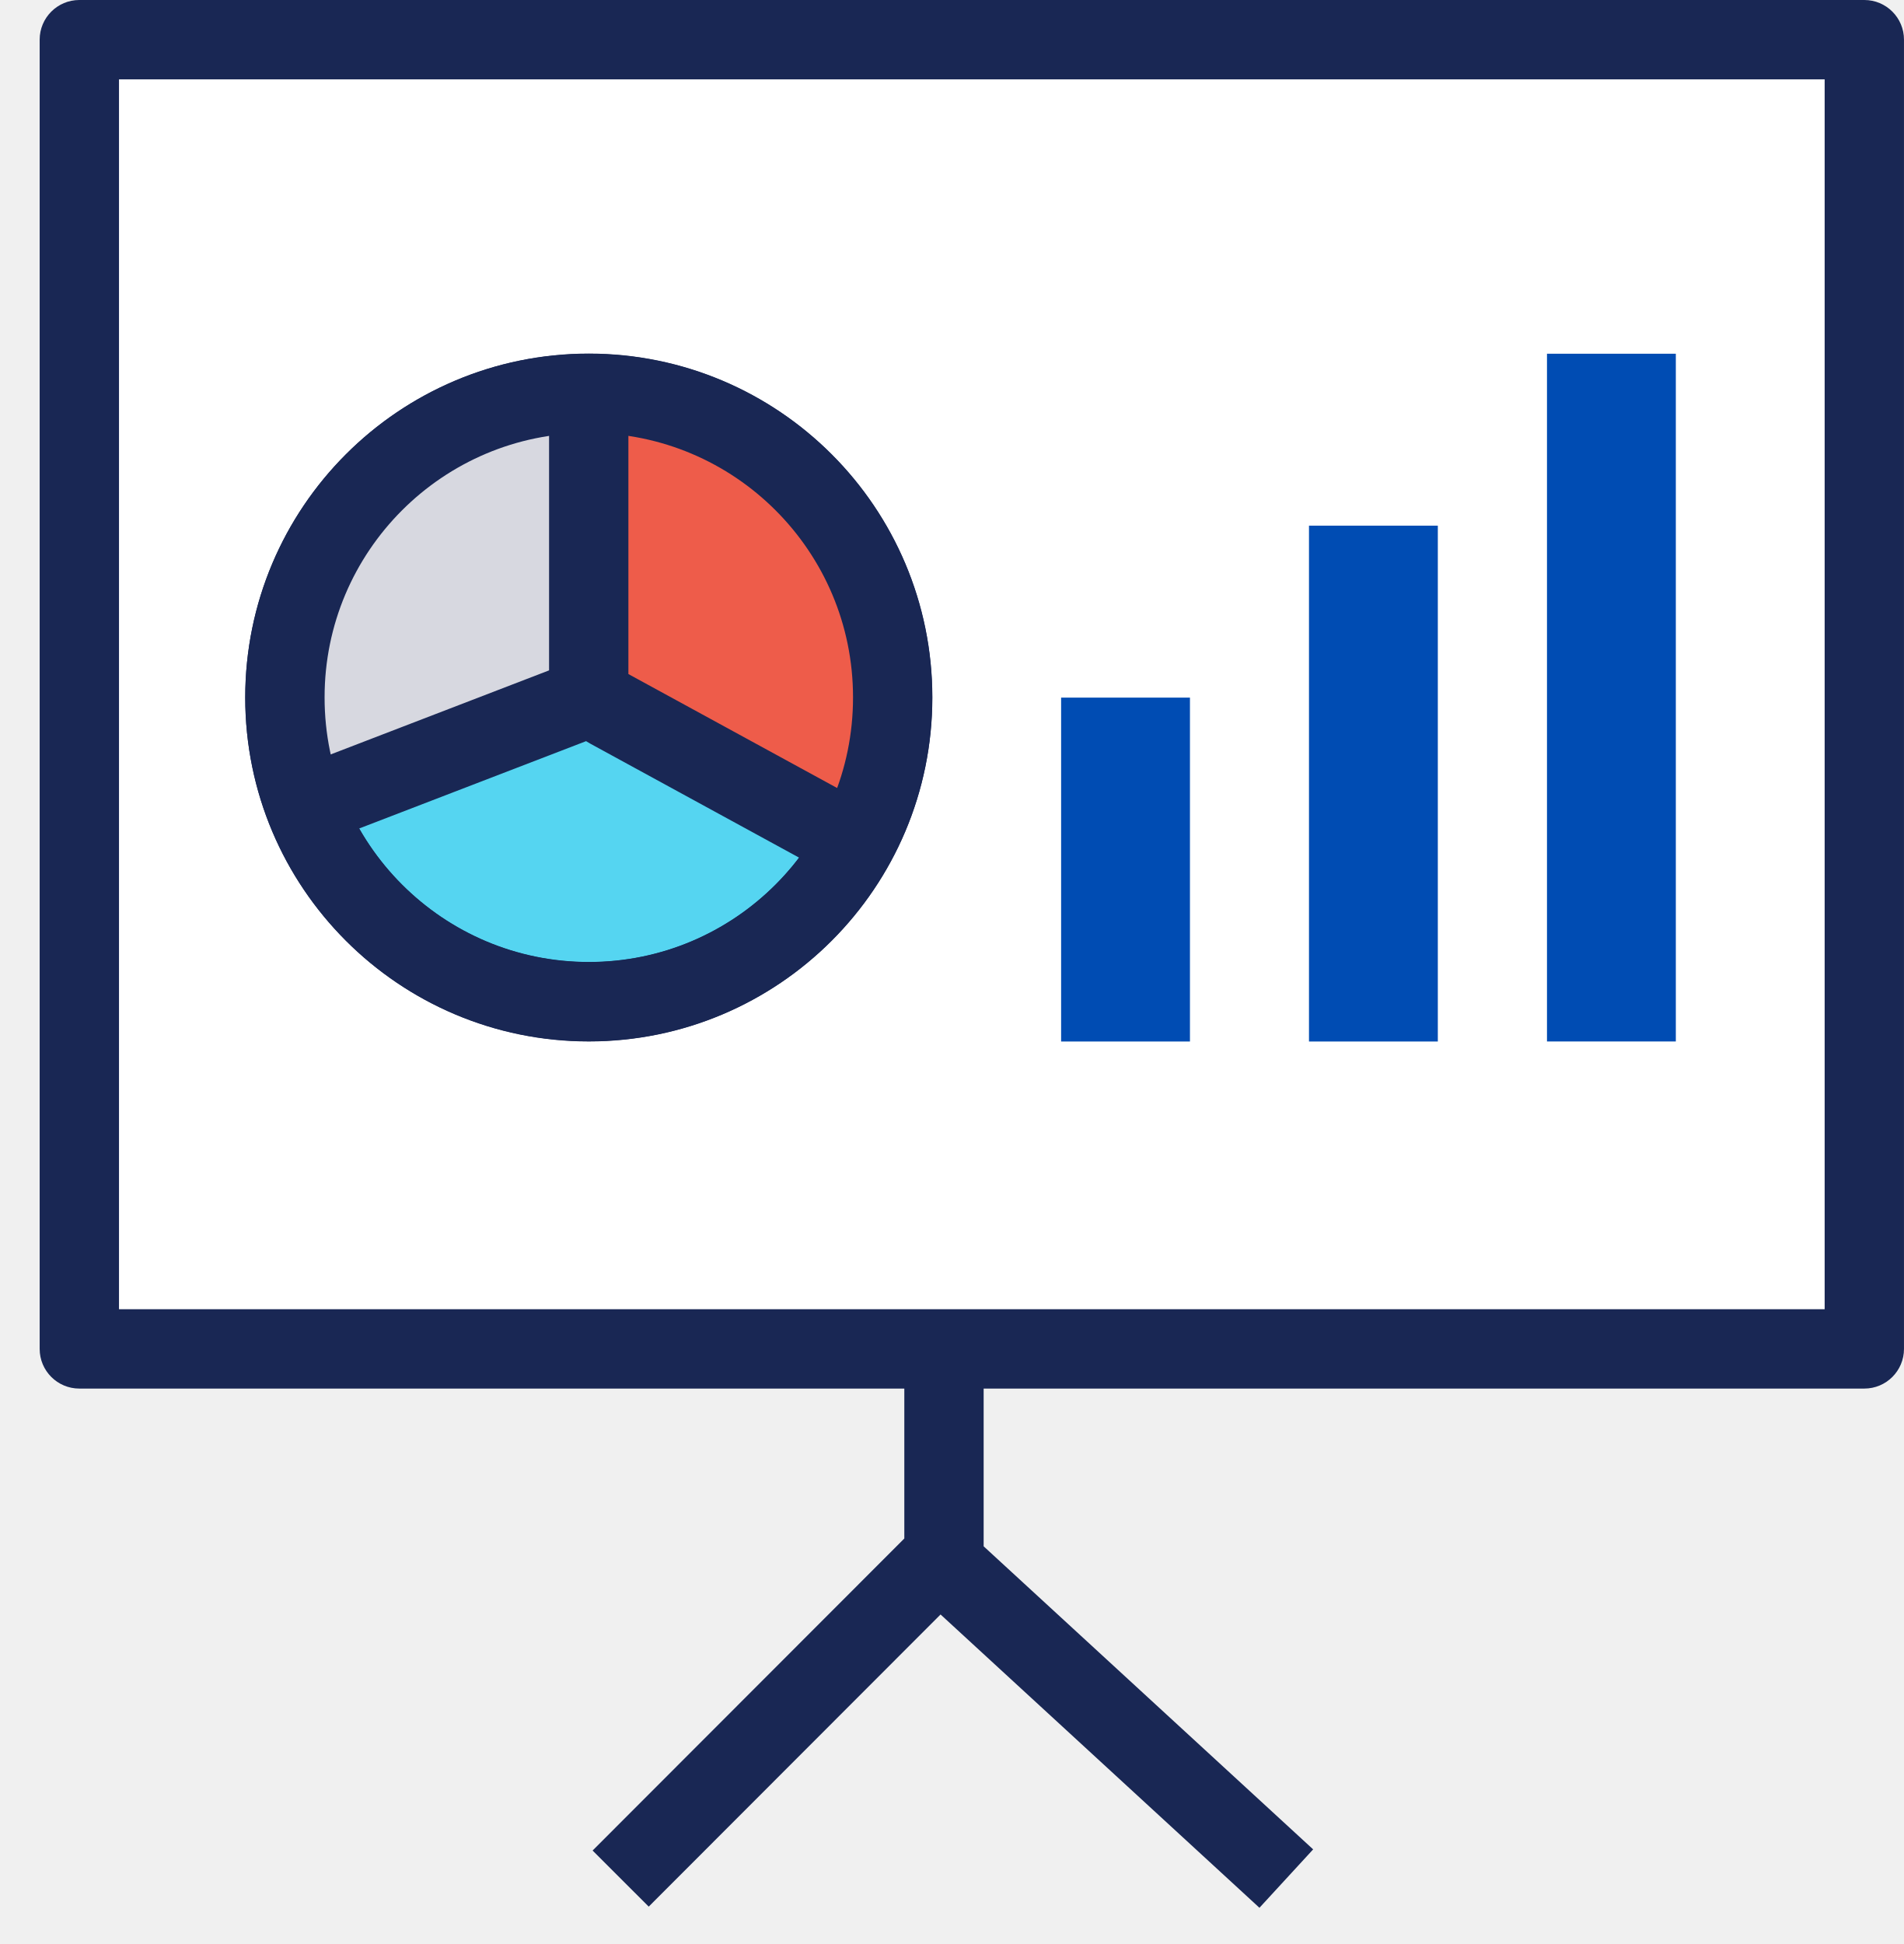
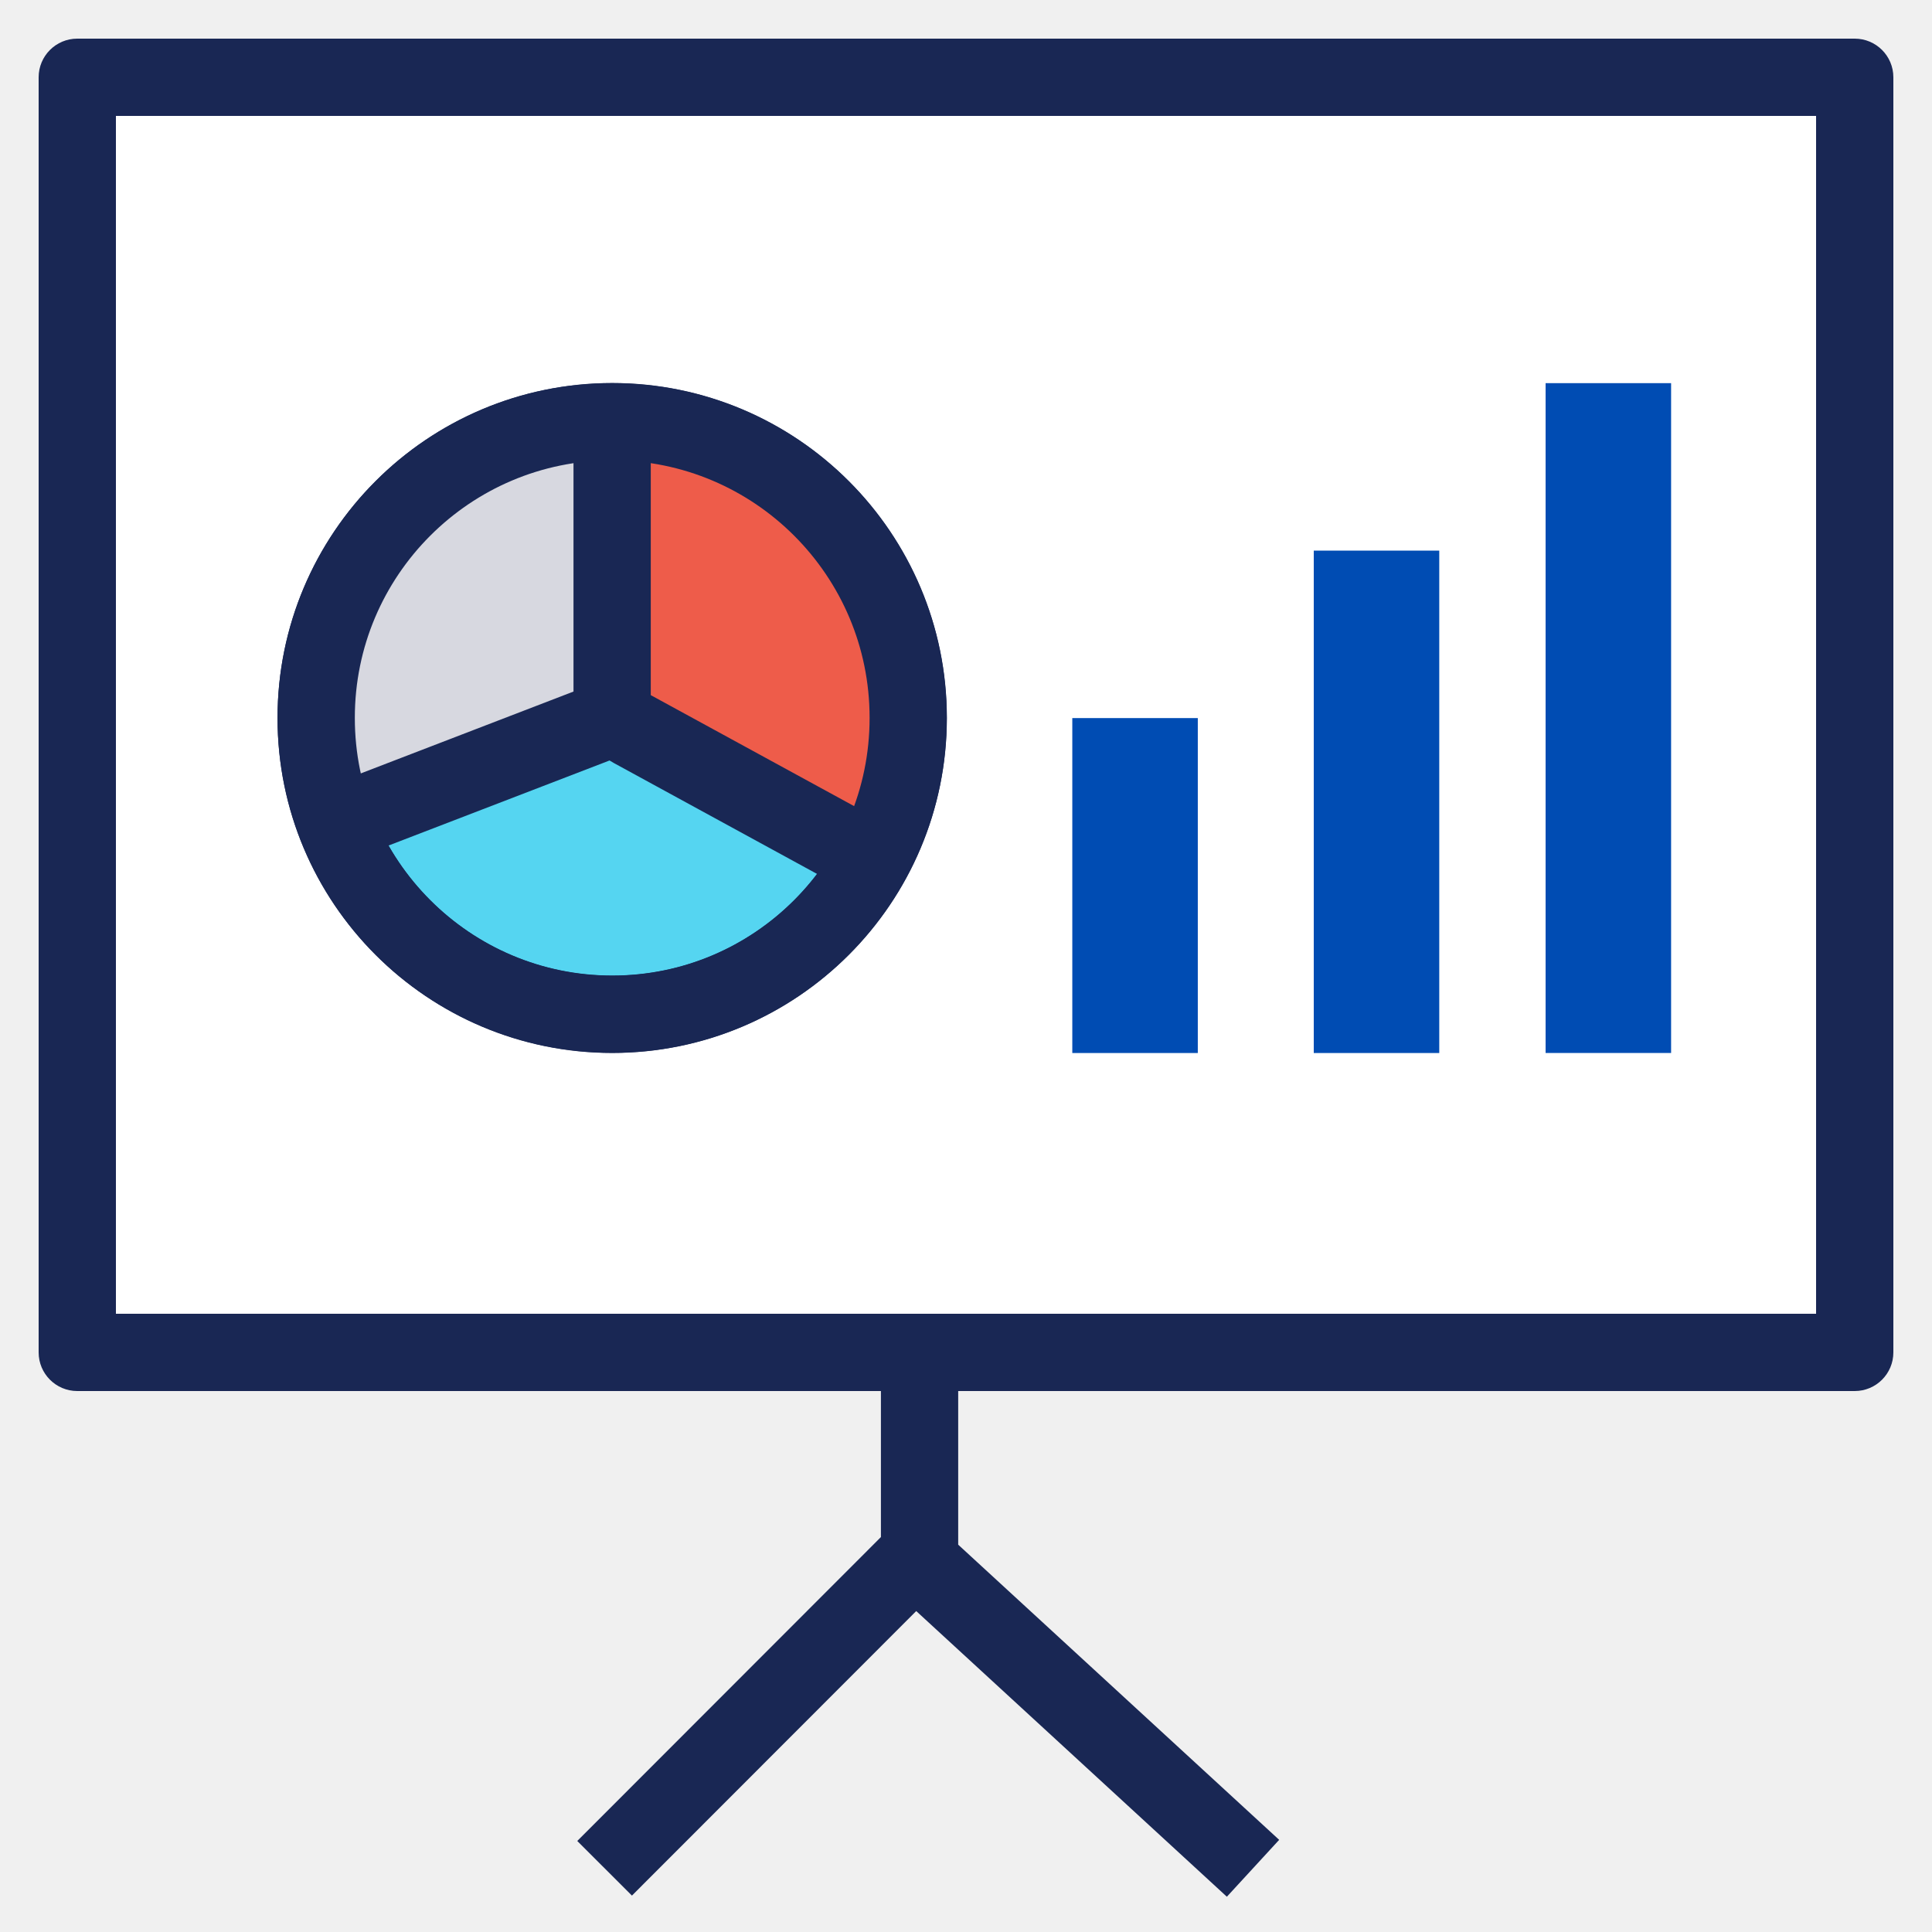
- <svg xmlns="http://www.w3.org/2000/svg" width="48" height="49" viewBox="0 0 48 49" fill="none">
+ <svg xmlns="http://www.w3.org/2000/svg" width="50" height="50" viewBox="0 0 50 50" fill="none">
  <mask id="a" fill="#fff">
-     <rect x="1" width="47" height="35" rx="1" />
+     <rect x="1" y="1" width="48" height="35" rx="1" />
  </mask>
-   <rect x="1" width="47" height="35" rx="1" fill="#fff" stroke="#192754" stroke-width="4" mask="url(#a)" />
-   <path d="M22.503 17.584c0 4.235-3.43 7.667-7.66 7.667s-7.661-3.432-7.661-7.667c0-4.236 3.43-7.668 7.66-7.668s7.661 3.432 7.661 7.668z" fill="#55D5F1" stroke="#192754" stroke-width="2" />
-   <path fill="#004CB3" d="M26.751 17.584h3.248v8.668h-3.248zM33 13.25h3.248v13.002H33zm6-4.334h3.248v17.335H39z" />
-   <path d="M22.22 14.343c.945 2.208.621 4.839.306 6.33-.13.62-.82.889-1.369.57l-5.815-3.374a1 1 0 01-.498-.865V9.912c0-.552.451-1.005.992-.895 2.486.508 5.292 2.777 6.384 5.326z" fill="#EE5C4A" />
-   <path d="M7.823 15.076c-.939 2.191-.627 4.057-.314 5.059.146.467.652.666 1.113.503l5.91-2.09a1 1 0 00.667-.943v-6.96c0-.553-.452-1.005-.993-.895-2.485.508-5.292 2.776-6.383 5.326z" fill="#D7D8E0" />
-   <path d="M22.505 17.58c0 4.235-3.43 7.667-7.66 7.667a7.665 7.665 0 01-7.662-7.668 7.664 7.664 0 017.661-7.667 7.664 7.664 0 017.661 7.667z" stroke="#192754" stroke-width="2" />
-   <path d="M14.842 10v6.99a1 1 0 00.521.878l5.434 2.966m-5.955-3.25l-7.037 2.708m15.992 18.902l-8.15 8.157m8.151-12.995v5.059l8.63 7.936" stroke="#192754" stroke-width="2" />
+   <rect x="1" y="1" width="48" height="35" rx="1" fill="#fff" stroke="#192754" stroke-width="4" mask="url(#a)" />
+   <path d="M23.503 18.584c0 4.235-3.43 7.667-7.66 7.667s-7.661-3.432-7.661-7.667c0-4.236 3.43-7.668 7.66-7.668s7.661 3.432 7.661 7.668z" fill="#55D5F1" stroke="#192754" stroke-width="2" />
+   <path fill="#004CB3" d="M27.751 18.584h3.248v8.668h-3.248zM34 14.25h3.248v13.002H34zm6-4.334h3.248v17.335H40z" />
+   <path d="M23.22 15.343c.945 2.208.621 4.839.306 6.33-.13.62-.82.889-1.369.57l-5.815-3.374a1 1 0 01-.498-.865v-7.092c0-.552.451-1.005.993-.895 2.485.508 5.291 2.777 6.383 5.326z" fill="#EE5C4A" />
+   <path d="M8.823 16.076c-.939 2.191-.627 4.057-.314 5.059.146.467.652.666 1.113.503l5.91-2.09a1 1 0 00.667-.943v-6.96c0-.553-.452-1.005-.993-.895-2.485.508-5.292 2.776-6.383 5.326z" fill="#D7D8E0" />
+   <path d="M23.505 18.58c0 4.235-3.43 7.667-7.66 7.667a7.665 7.665 0 01-7.662-7.668 7.664 7.664 0 017.661-7.667 7.664 7.664 0 017.661 7.667z" stroke="#192754" stroke-width="2" />
+   <path d="M15.842 11v6.99a1 1 0 00.521.878l5.434 2.966m-5.955-3.25l-7.037 2.708m14.992 18.902l-8.15 8.157m8.151-12.995v5.059l8.63 7.936" stroke="#192754" stroke-width="2" />
</svg>
